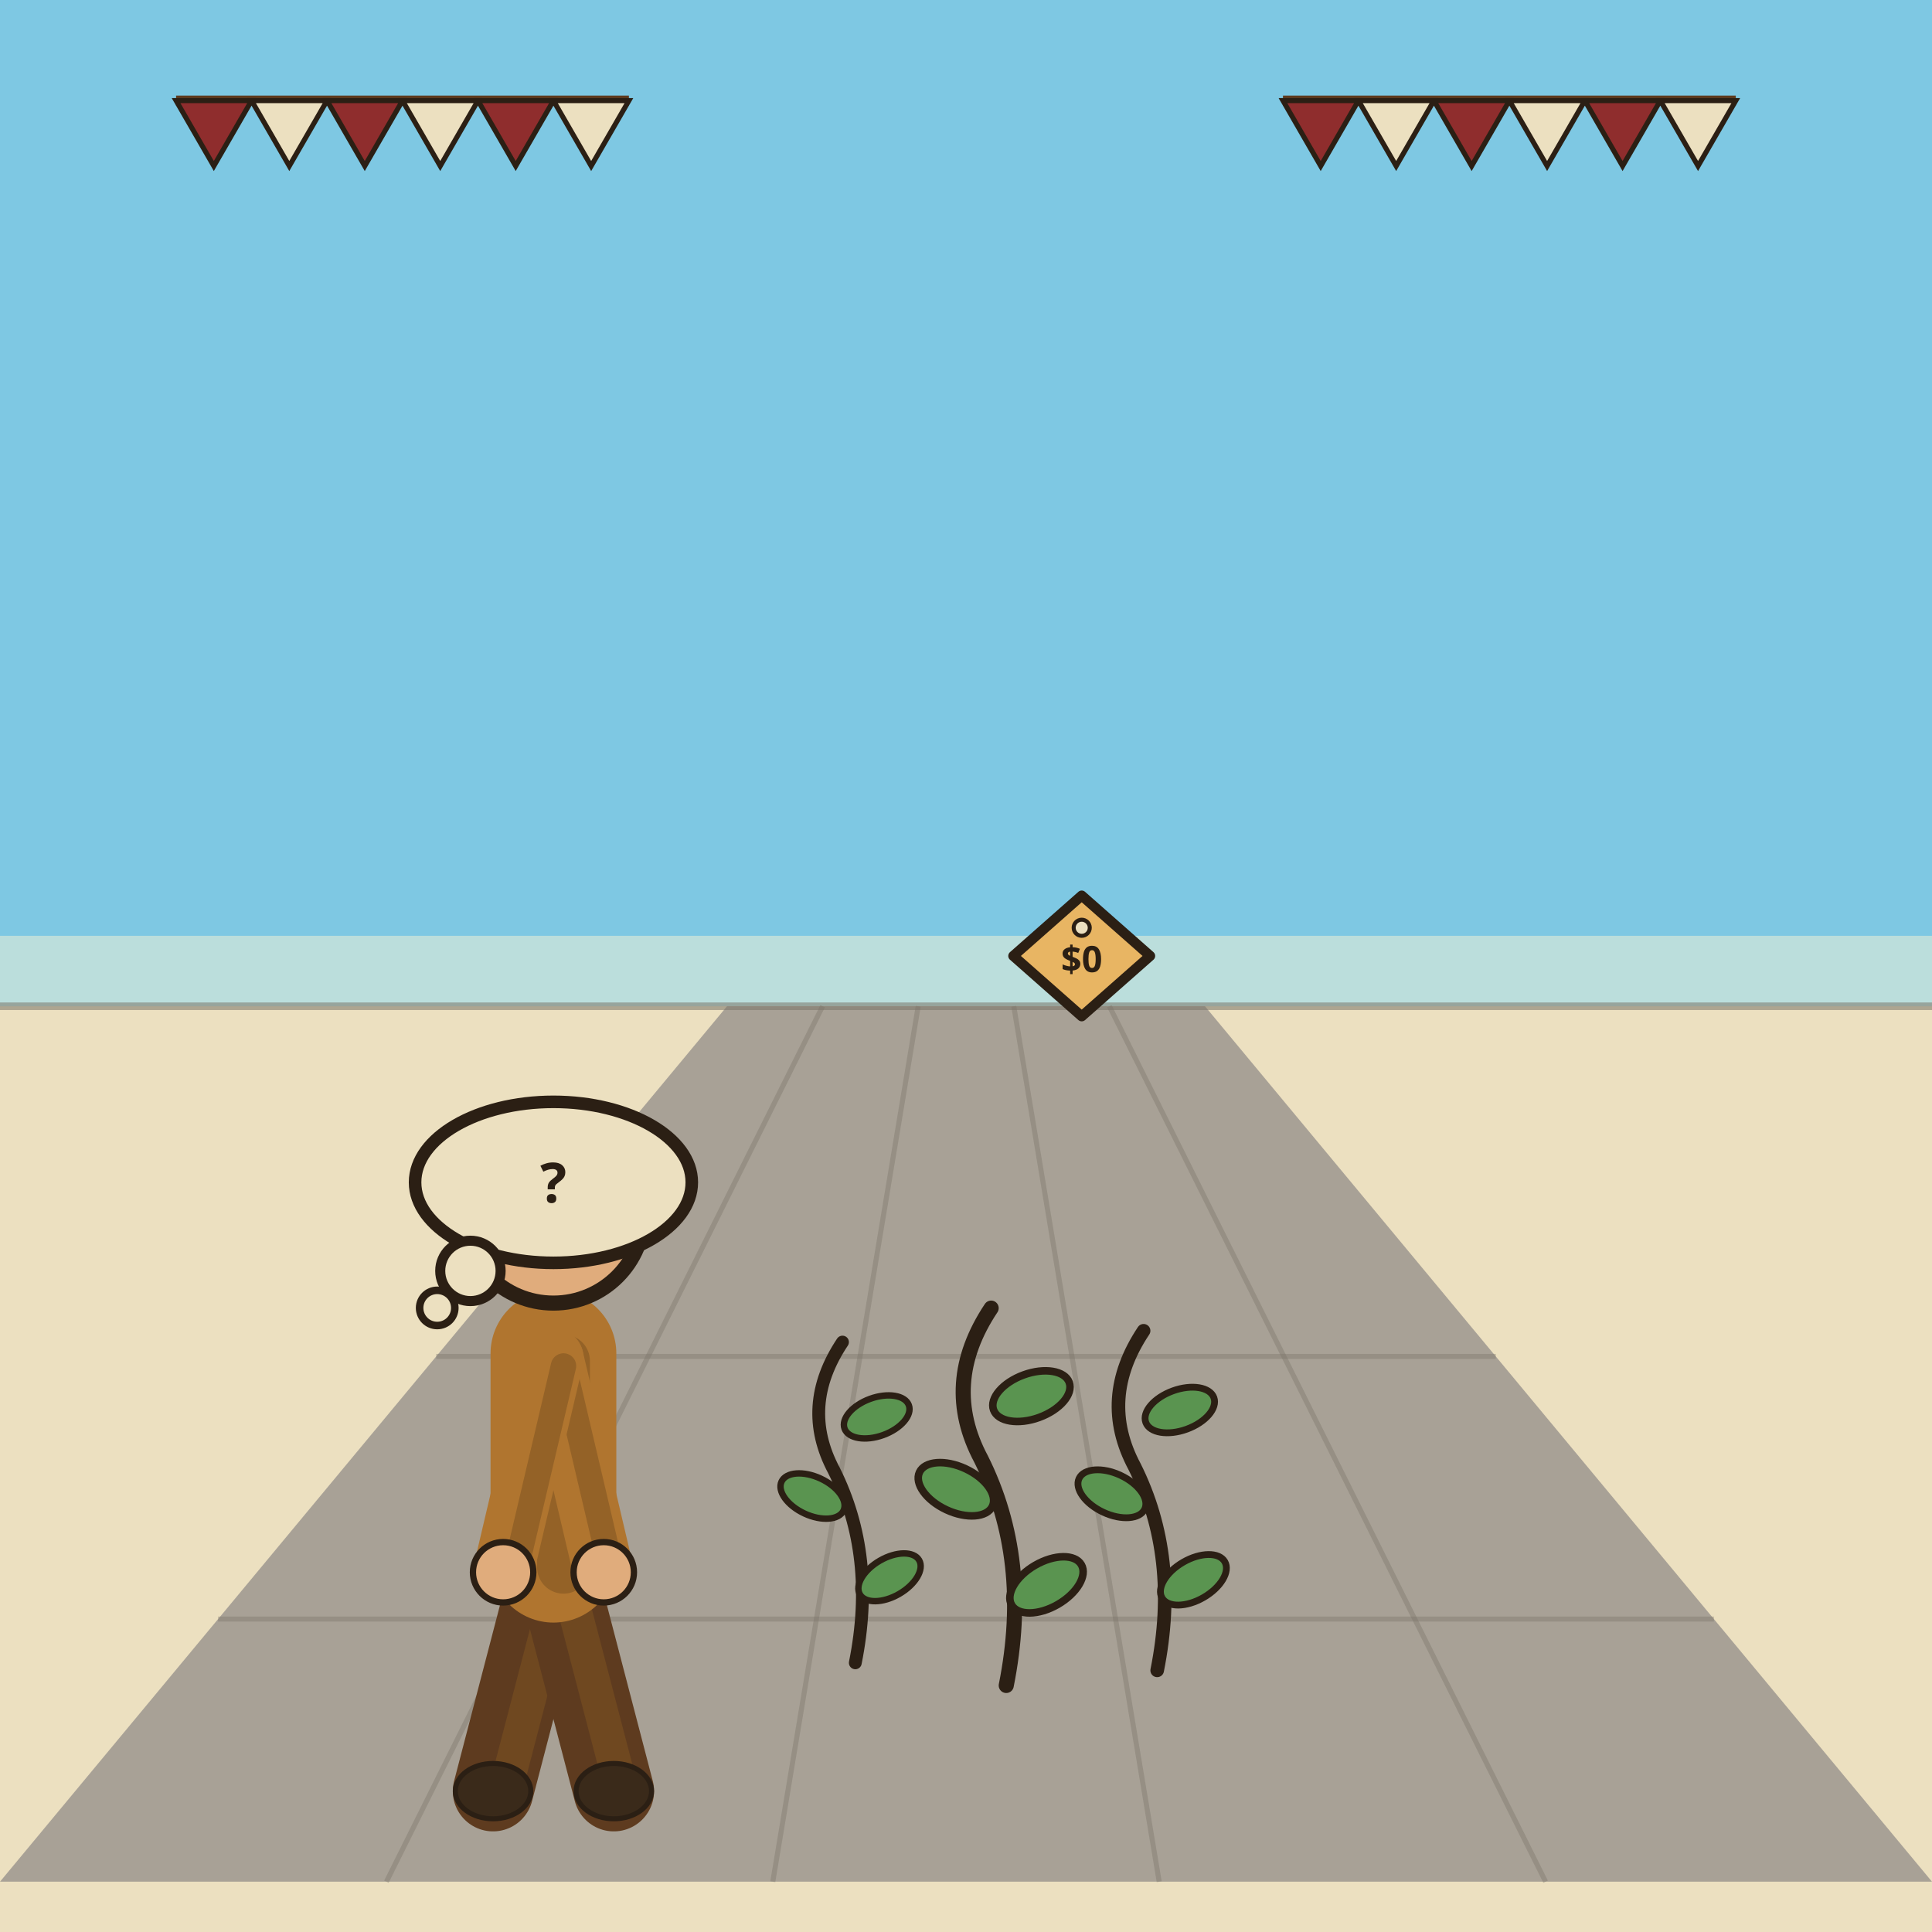
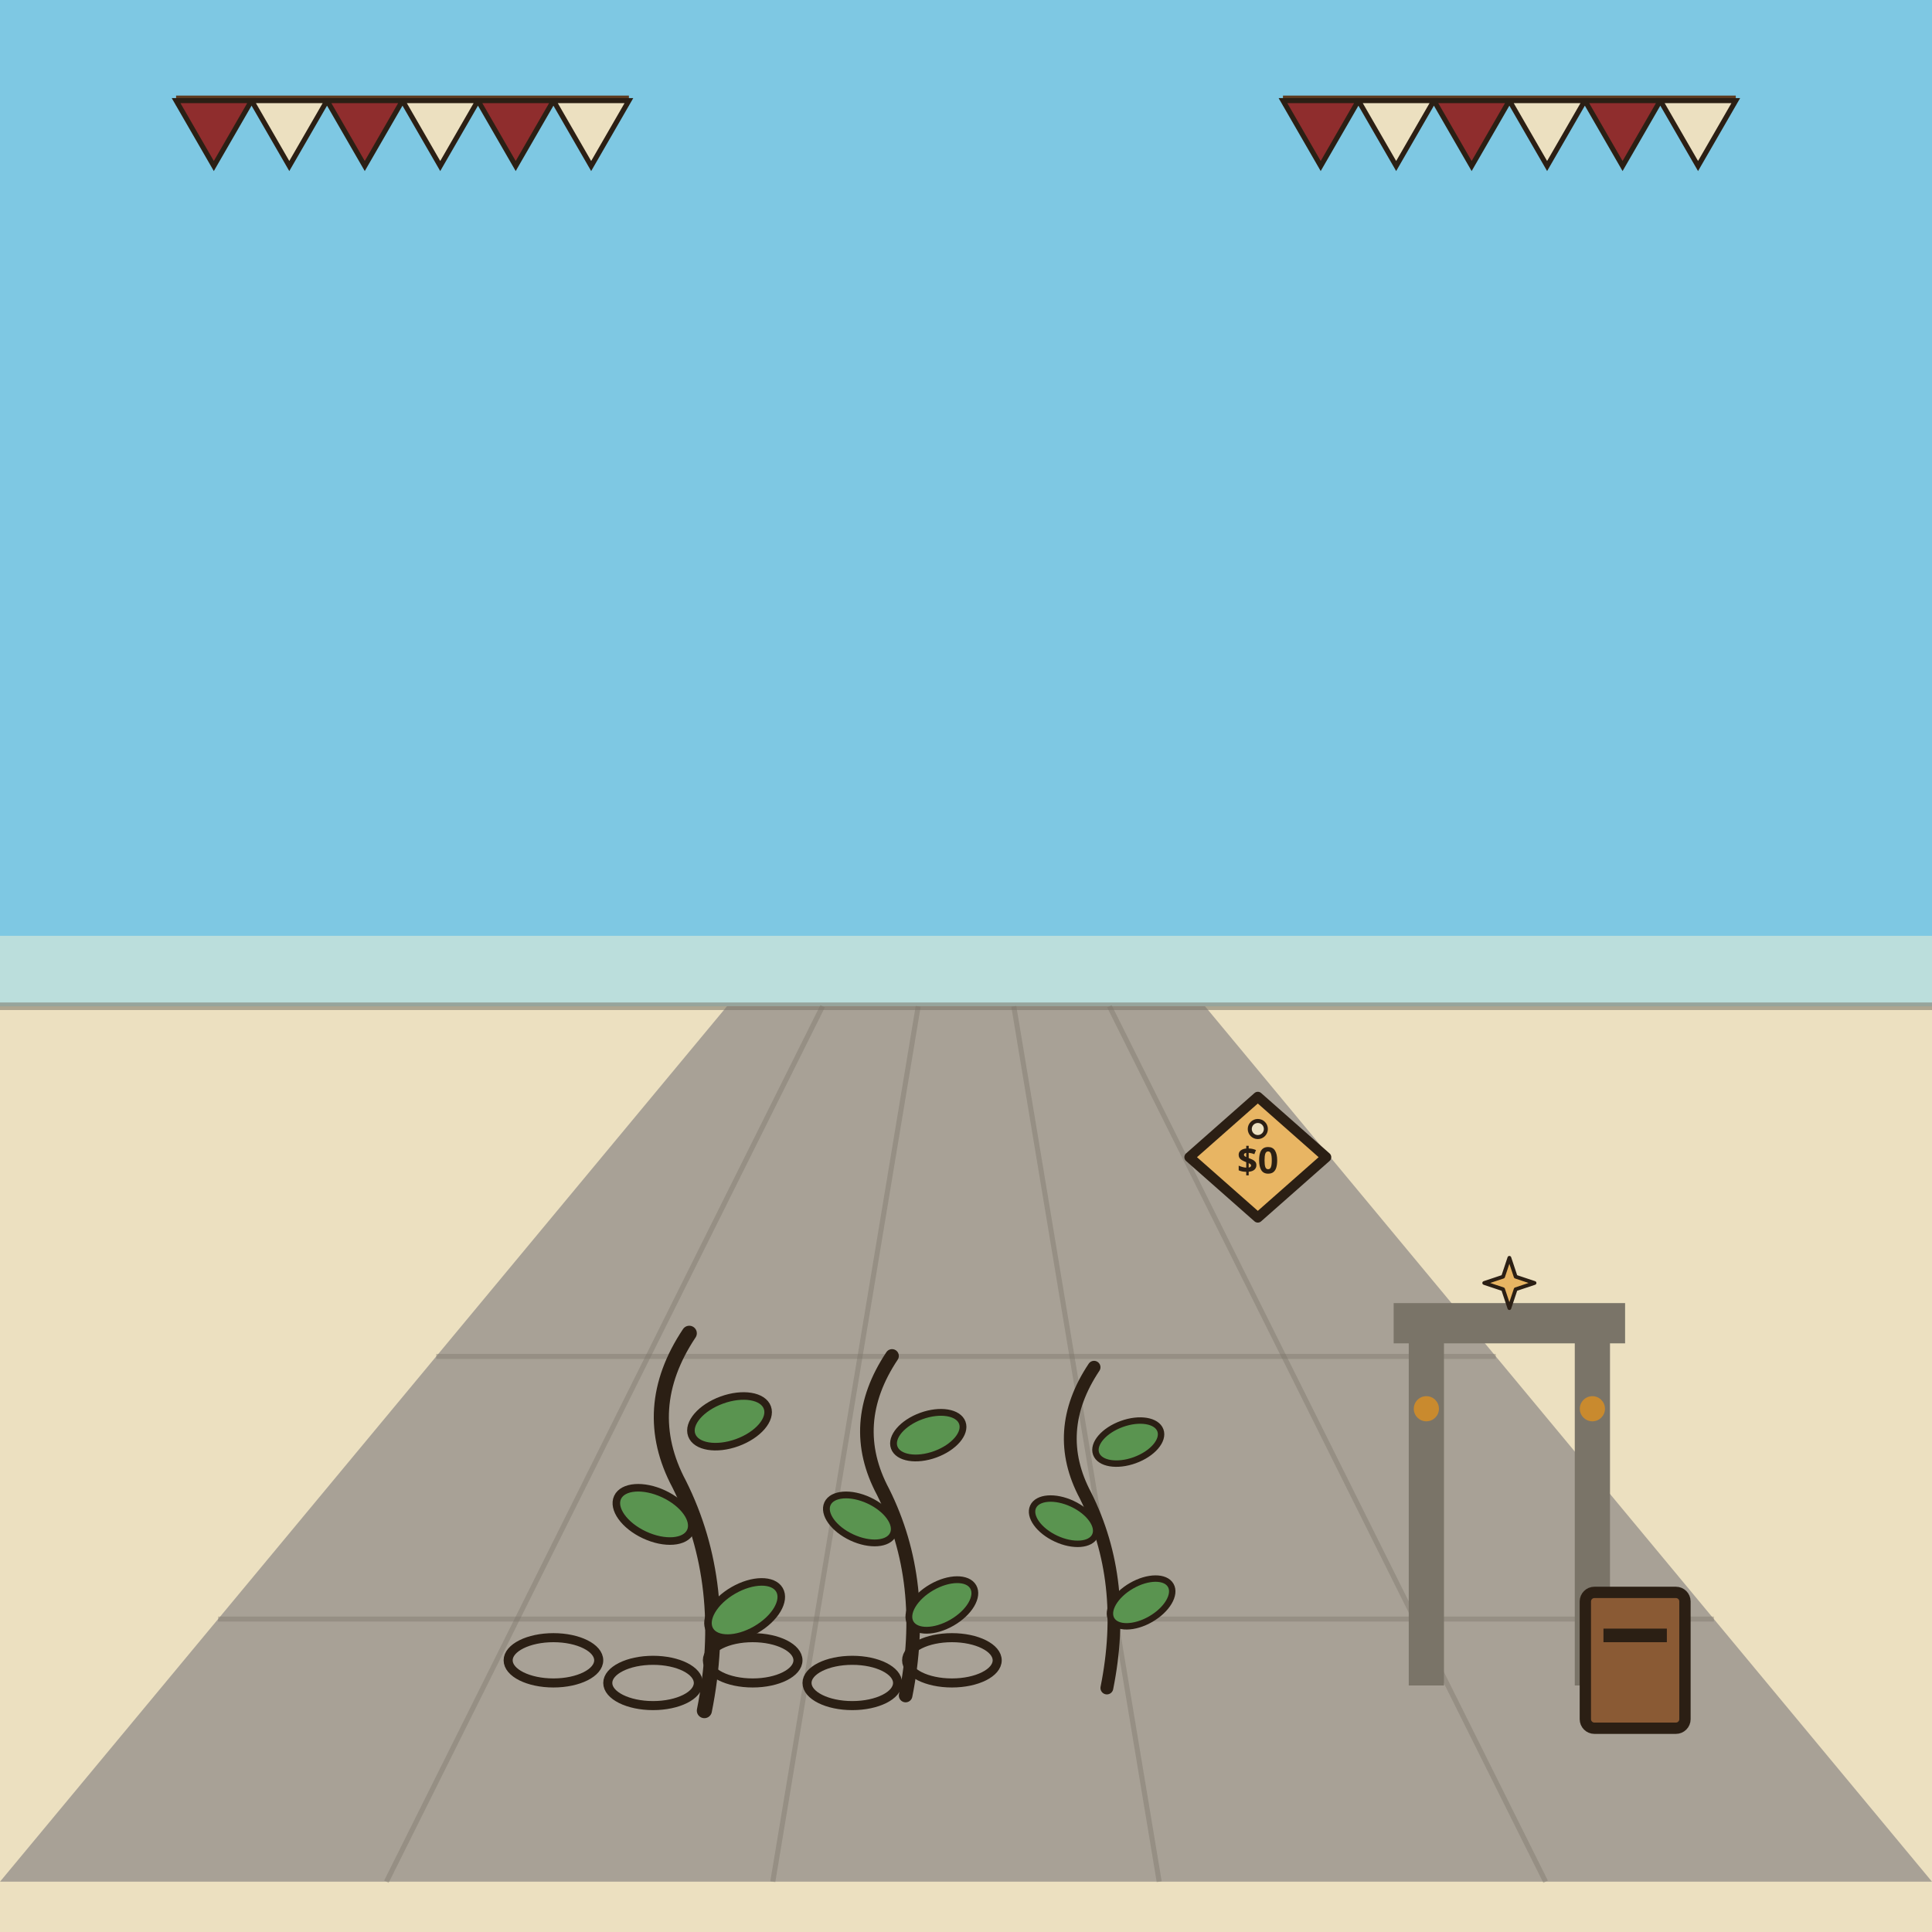
<svg xmlns="http://www.w3.org/2000/svg" viewBox="0 0 768 768">
  <rect x="0" y="0" width="768" height="768" fill="#ece0c0" />
  <rect x="0" y="0" width="768" height="400" fill="#7ec8e3" />
  <rect x="0" y="372" width="768" height="28" fill="#dbead9" opacity="0.65" />
  <polygon points="289,400 479,400 768,748 0,748" fill="#a8a196" />
  <line x1="327.0" y1="400" x2="153.6" y2="748" stroke="#7a7468" stroke-width="2" opacity="0.4" />
  <line x1="365.0" y1="400" x2="307.2" y2="748" stroke="#7a7468" stroke-width="2" opacity="0.4" />
  <line x1="403.0" y1="400" x2="460.8" y2="748" stroke="#7a7468" stroke-width="2" opacity="0.4" />
  <line x1="441.0" y1="400" x2="614.4" y2="748" stroke="#7a7468" stroke-width="2" opacity="0.4" />
  <line x1="173.4" y1="539.2" x2="594.6" y2="539.2" stroke="#7a7468" stroke-width="2" opacity="0.4" />
  <line x1="86.7" y1="643.6" x2="681.3" y2="643.6" stroke="#7a7468" stroke-width="2" opacity="0.4" />
  <line x1="0" y1="400" x2="768" y2="400" stroke="#7a7468" stroke-width="3" opacity="0.55" />
  <line x1="70.0" y1="40" x2="250.0" y2="40" stroke="#5e3b1f" stroke-width="4" />
  <polygon points="70.0,40 100.0,40 85.0,66" fill="#8f2d2d" stroke="#2b1f14" stroke-width="2" />
  <polygon points="100.0,40 130.0,40 115.0,66" fill="#ece0c0" stroke="#2b1f14" stroke-width="2" />
  <polygon points="130.0,40 160.0,40 145.0,66" fill="#8f2d2d" stroke="#2b1f14" stroke-width="2" />
  <polygon points="160.0,40 190.0,40 175.0,66" fill="#ece0c0" stroke="#2b1f14" stroke-width="2" />
  <polygon points="190.0,40 220.0,40 205.0,66" fill="#8f2d2d" stroke="#2b1f14" stroke-width="2" />
  <polygon points="220.0,40 250.0,40 235.0,66" fill="#ece0c0" stroke="#2b1f14" stroke-width="2" />
  <line x1="510.0" y1="40" x2="690.0" y2="40" stroke="#5e3b1f" stroke-width="4" />
  <polygon points="510.0,40 540.0,40 525.0,66" fill="#8f2d2d" stroke="#2b1f14" stroke-width="2" />
  <polygon points="540.0,40 570.0,40 555.0,66" fill="#ece0c0" stroke="#2b1f14" stroke-width="2" />
  <polygon points="570.0,40 600.0,40 585.0,66" fill="#8f2d2d" stroke="#2b1f14" stroke-width="2" />
  <polygon points="600.0,40 630.0,40 615.0,66" fill="#ece0c0" stroke="#2b1f14" stroke-width="2" />
  <polygon points="630.0,40 660.0,40 645.0,66" fill="#8f2d2d" stroke="#2b1f14" stroke-width="2" />
  <polygon points="660.0,40 690.0,40 675.0,66" fill="#ece0c0" stroke="#2b1f14" stroke-width="2" />
-   <g transform="translate(220,620) scale(1.0,1.0) rotate(0)">
-     <line x1="0" y1="0" x2="-24" y2="92" stroke="#5e3b1f" stroke-width="32" stroke-linecap="round" />
-     <line x1="4" y1="3" x2="-20" y2="95" stroke="#7d5220" stroke-width="13.4" stroke-linecap="round" opacity="0.55" />
-     <ellipse cx="-24" cy="92" rx="15" ry="11" fill="#3a2a1a" stroke="#2b1f14" stroke-width="2" />
-     <line x1="0" y1="0" x2="24" y2="92" stroke="#5e3b1f" stroke-width="32" stroke-linecap="round" />
-     <line x1="4" y1="3" x2="28" y2="95" stroke="#7d5220" stroke-width="13.4" stroke-linecap="round" opacity="0.55" />
-     <ellipse cx="24" cy="92" rx="15" ry="11" fill="#3a2a1a" stroke="#2b1f14" stroke-width="2" />
-     <rect x="-26" y="-10" width="52" height="14" rx="3" fill="#7d5220" stroke="#2b1f14" stroke-width="2" />
-     <line x1="0" y1="-82.0" x2="0" y2="0" stroke="#b0752f" stroke-width="50" stroke-linecap="round" />
-     <line x1="4" y1="-79.0" x2="4" y2="3" stroke="#7d5220" stroke-width="21.0" stroke-linecap="round" opacity="0.55" />
-     <line x1="0" y1="-80" x2="20" y2="5" stroke="#b0752f" stroke-width="24" stroke-linecap="round" />
-     <line x1="4" y1="-77" x2="24" y2="8" stroke="#7d5220" stroke-width="10.1" stroke-linecap="round" opacity="0.55" />
-     <circle cx="20" cy="5" r="12" fill="#e0ac7c" stroke="#2b1f14" stroke-width="2.5" />
-     <line x1="0" y1="-80" x2="-20" y2="5" stroke="#b0752f" stroke-width="24" stroke-linecap="round" />
-     <line x1="4" y1="-77" x2="-16" y2="8" stroke="#7d5220" stroke-width="10.1" stroke-linecap="round" opacity="0.55" />
-     <circle cx="-20" cy="5" r="12" fill="#e0ac7c" stroke="#2b1f14" stroke-width="2.5" />
-     <circle cx="0" cy="-138" r="36" fill="#e0ac7c" stroke="#2b1f14" stroke-width="6" />
-     <ellipse cx="0" cy="-157.8" rx="35.28" ry="21.6" fill="#4a3320" stroke="#2b1f14" stroke-width="3" />
-     <circle cx="-11.52" cy="-135.12" r="3.6" fill="#2b1f14" />
-     <circle cx="11.52" cy="-135.12" r="3.6" fill="#2b1f14" />
+   <g transform="translate(220,660) scale(0.9)">
+     <ellipse cx="0" cy="0" rx="20" ry="10" fill="#a8a196" stroke="#2b1f14" stroke-width="4" />
+     <ellipse cx="44" cy="10" rx="20" ry="10" fill="#a8a196" stroke="#2b1f14" stroke-width="4" />
+     <ellipse cx="88" cy="0" rx="20" ry="10" fill="#a8a196" stroke="#2b1f14" stroke-width="4" />
+     <ellipse cx="132" cy="10" rx="20" ry="10" fill="#a8a196" stroke="#2b1f14" stroke-width="4" />
+     <ellipse cx="176" cy="0" rx="20" ry="10" fill="#a8a196" stroke="#2b1f14" stroke-width="4" />
  </g>
-   <g transform="translate(400,610) scale(1.0)">
+   <g transform="translate(280,620) scale(1.0)">
    <path d="M 0,60 Q 10,10 -10,-30 Q -26,-60 -6,-90" fill="none" stroke="#2b1f14" stroke-width="6" stroke-linecap="round" />
    <ellipse cx="16" cy="20" rx="16" ry="9" fill="#5a9450" stroke="#2b1f14" stroke-width="3" transform="rotate(-30 16 20)" />
    <ellipse cx="-20" cy="-18" rx="16" ry="9" fill="#5a9450" stroke="#2b1f14" stroke-width="3" transform="rotate(25 -20 -18)" />
    <ellipse cx="10" cy="-55" rx="16" ry="9" fill="#5a9450" stroke="#2b1f14" stroke-width="3" transform="rotate(-20 10 -55)" />
  </g>
-   <g transform="translate(460,610) scale(0.9)">
+   <g transform="translate(360,620) scale(0.9)">
    <path d="M 0,60 Q 10,10 -10,-30 Q -26,-60 -6,-90" fill="none" stroke="#2b1f14" stroke-width="6" stroke-linecap="round" />
    <ellipse cx="16" cy="20" rx="16" ry="9" fill="#5a9450" stroke="#2b1f14" stroke-width="3" transform="rotate(-30 16 20)" />
    <ellipse cx="-20" cy="-18" rx="16" ry="9" fill="#5a9450" stroke="#2b1f14" stroke-width="3" transform="rotate(25 -20 -18)" />
    <ellipse cx="10" cy="-55" rx="16" ry="9" fill="#5a9450" stroke="#2b1f14" stroke-width="3" transform="rotate(-20 10 -55)" />
  </g>
-   <g transform="translate(340,610) scale(0.85)">
+   <g transform="translate(440,620) scale(0.85)">
    <path d="M 0,60 Q 10,10 -10,-30 Q -26,-60 -6,-90" fill="none" stroke="#2b1f14" stroke-width="6" stroke-linecap="round" />
    <ellipse cx="16" cy="20" rx="16" ry="9" fill="#5a9450" stroke="#2b1f14" stroke-width="3" transform="rotate(-30 16 20)" />
    <ellipse cx="-20" cy="-18" rx="16" ry="9" fill="#5a9450" stroke="#2b1f14" stroke-width="3" transform="rotate(25 -20 -18)" />
    <ellipse cx="10" cy="-55" rx="16" ry="9" fill="#5a9450" stroke="#2b1f14" stroke-width="3" transform="rotate(-20 10 -55)" />
  </g>
-   <g transform="translate(430,380) scale(0.8) rotate(0)">
+   <g transform="translate(500,460) scale(0.8) rotate(0)">
    <path d="M -34,0 L 0,-30 L 34,0 L 0,30 Z" fill="#e8b563" stroke="#2b1f14" stroke-width="5" stroke-linejoin="round" />
    <circle cx="0" cy="-14" r="4" fill="#ece0c0" stroke="#2b1f14" stroke-width="2" />
    <text x="0" y="8" text-anchor="middle" font-family="'Trebuchet MS', 'Arial Black', sans-serif" font-size="18" font-weight="bold" fill="#2b1f14" transform="rotate(0 0 8)">$0</text>
  </g>
-   <g transform="translate(220,470) scale(1.0)">
-     <ellipse cx="0" cy="0" rx="55.0" ry="32.0" fill="#ece0c0" stroke="#2b1f14" stroke-width="5" />
-     <circle cx="-33.0" cy="35.2" r="12" fill="#ece0c0" stroke="#2b1f14" stroke-width="4" />
-     <circle cx="-46.2" cy="49.92" r="7" fill="#ece0c0" stroke="#2b1f14" stroke-width="3" />
-     <text x="0" y="8" text-anchor="middle" font-family="'Trebuchet MS', 'Arial Black', sans-serif" font-size="22" font-weight="bold" fill="#2b1f14" transform="rotate(0 0 8)">?</text>
+   <g transform="translate(600,600) scale(1.0)">
+     <rect x="-40" y="-70" width="14" height="140" fill="#7a7468" />
+     <rect x="26" y="-70" width="14" height="140" fill="#7a7468" />
+     <rect x="-46" y="-82" width="92" height="16" fill="#7a7468" />
+     <g transform="translate(0,-90) scale(0.5)">
+       <polygon points="0,-20 5,-5 20,0 5,5 0,20 -5,5 -20,0 -5,-5" fill="#e8b563" stroke="#2b1f14" stroke-width="3" stroke-linejoin="round" />
+     </g>
+     <circle cx="-33" cy="-40" r="5" fill="#c98a2e" />
+     <circle cx="33" cy="-40" r="5" fill="#c98a2e" />
+   </g>
+   <g transform="translate(650,660) scale(0.9)">
+     <rect x="-22" y="-30" width="44" height="60" rx="4" fill="#8a5a34" stroke="#2b1f14" stroke-width="5" />
+     <rect x="-14" y="-14" width="28" height="6" fill="#2b1f14" />
  </g>
</svg>
